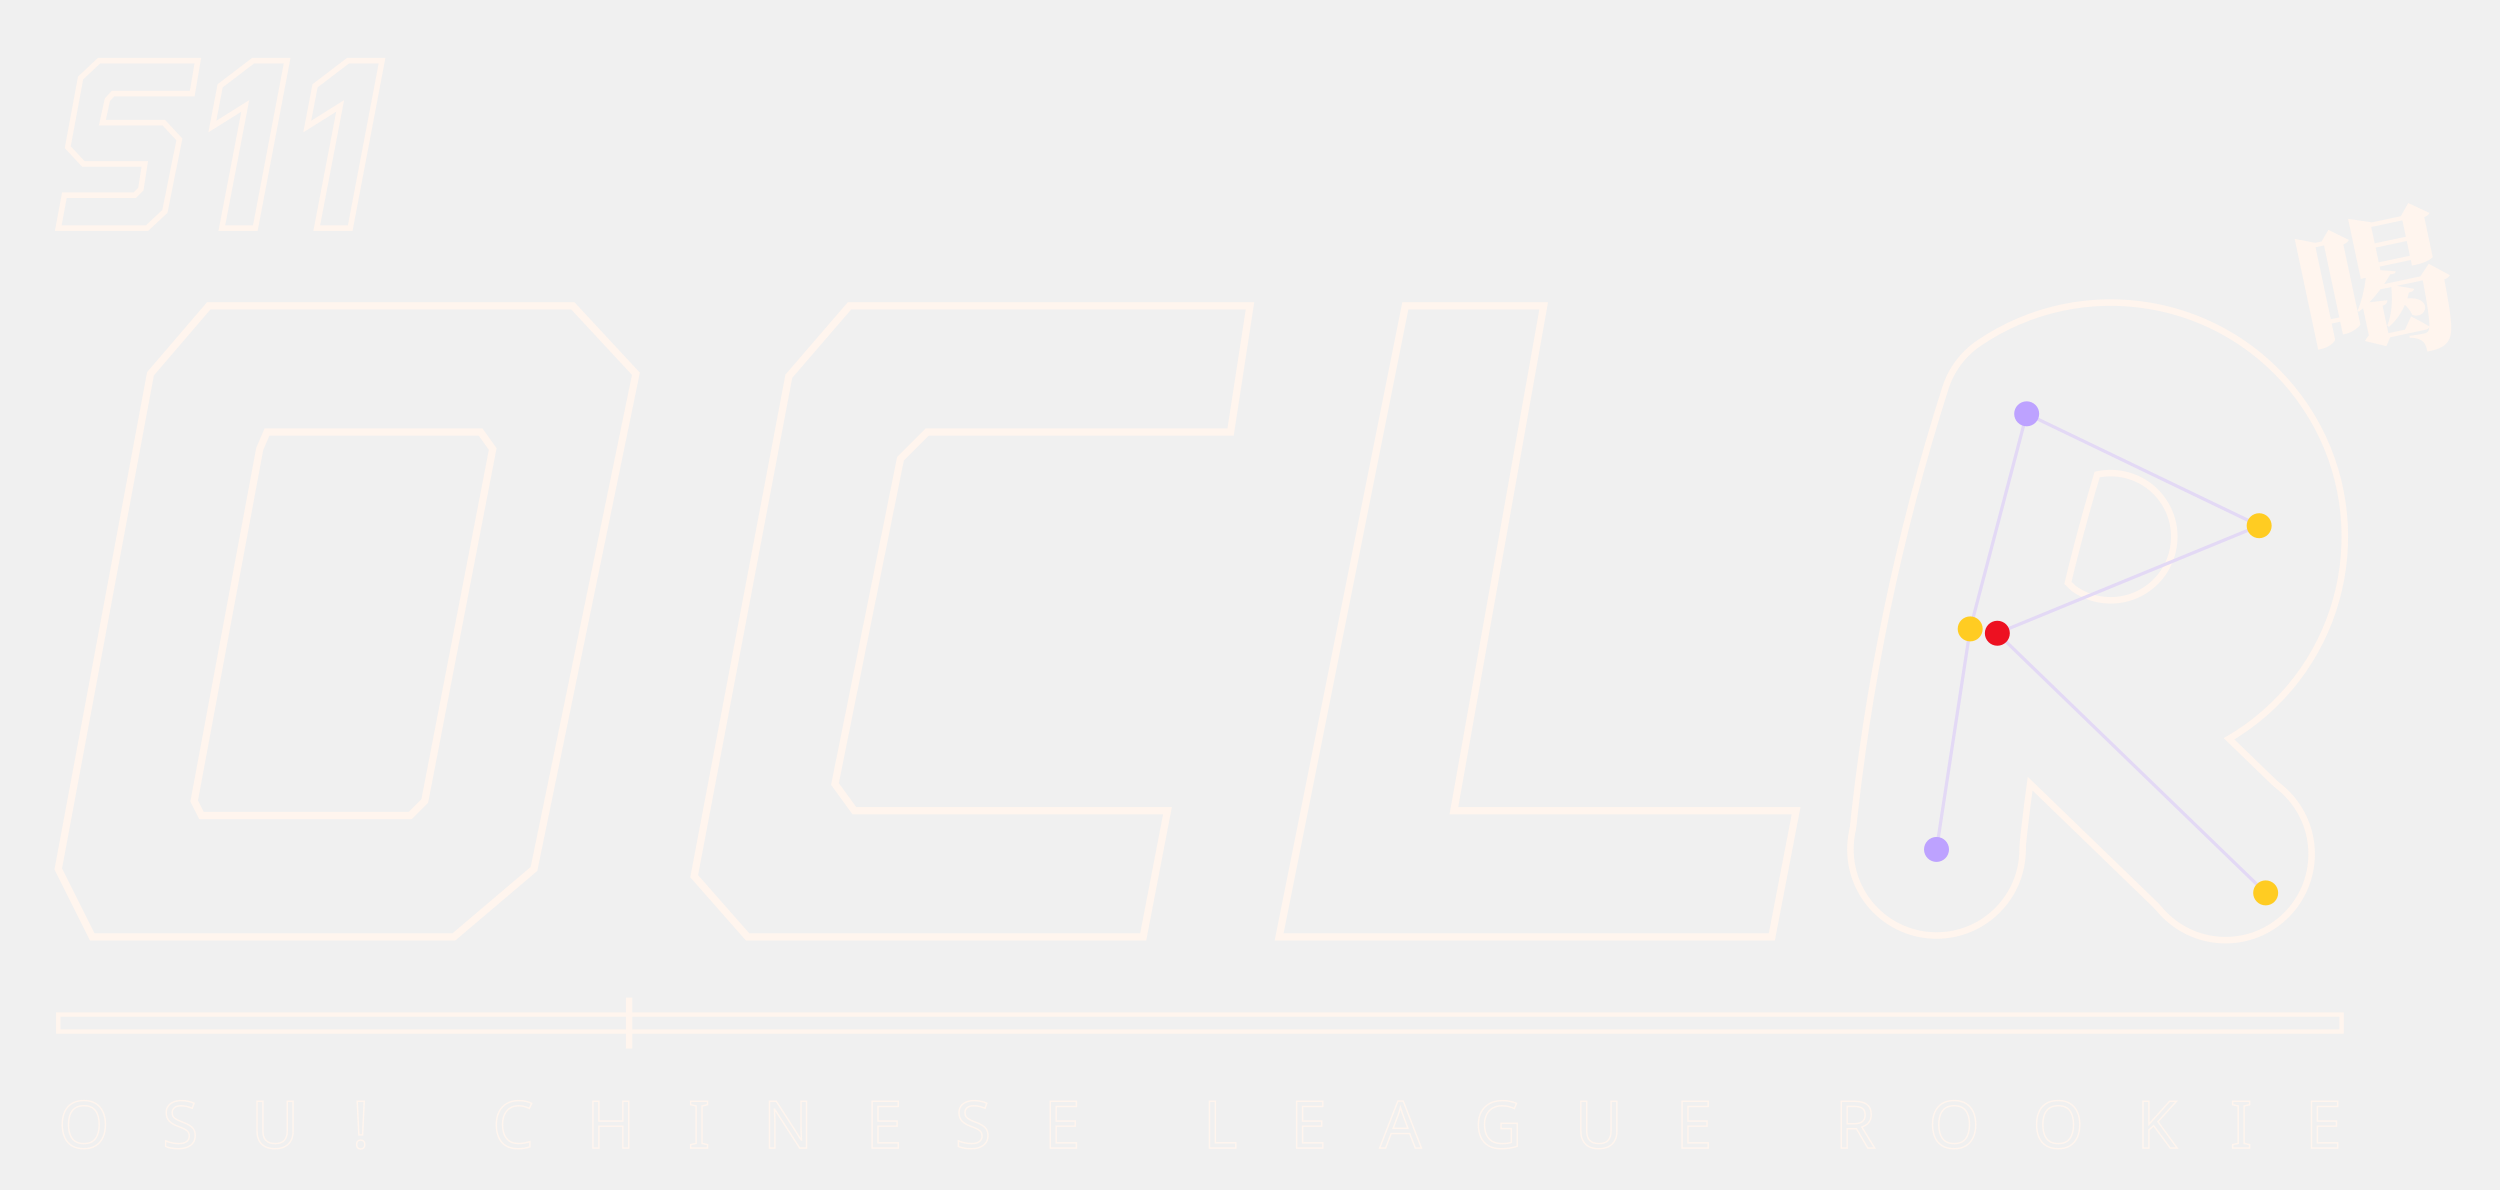
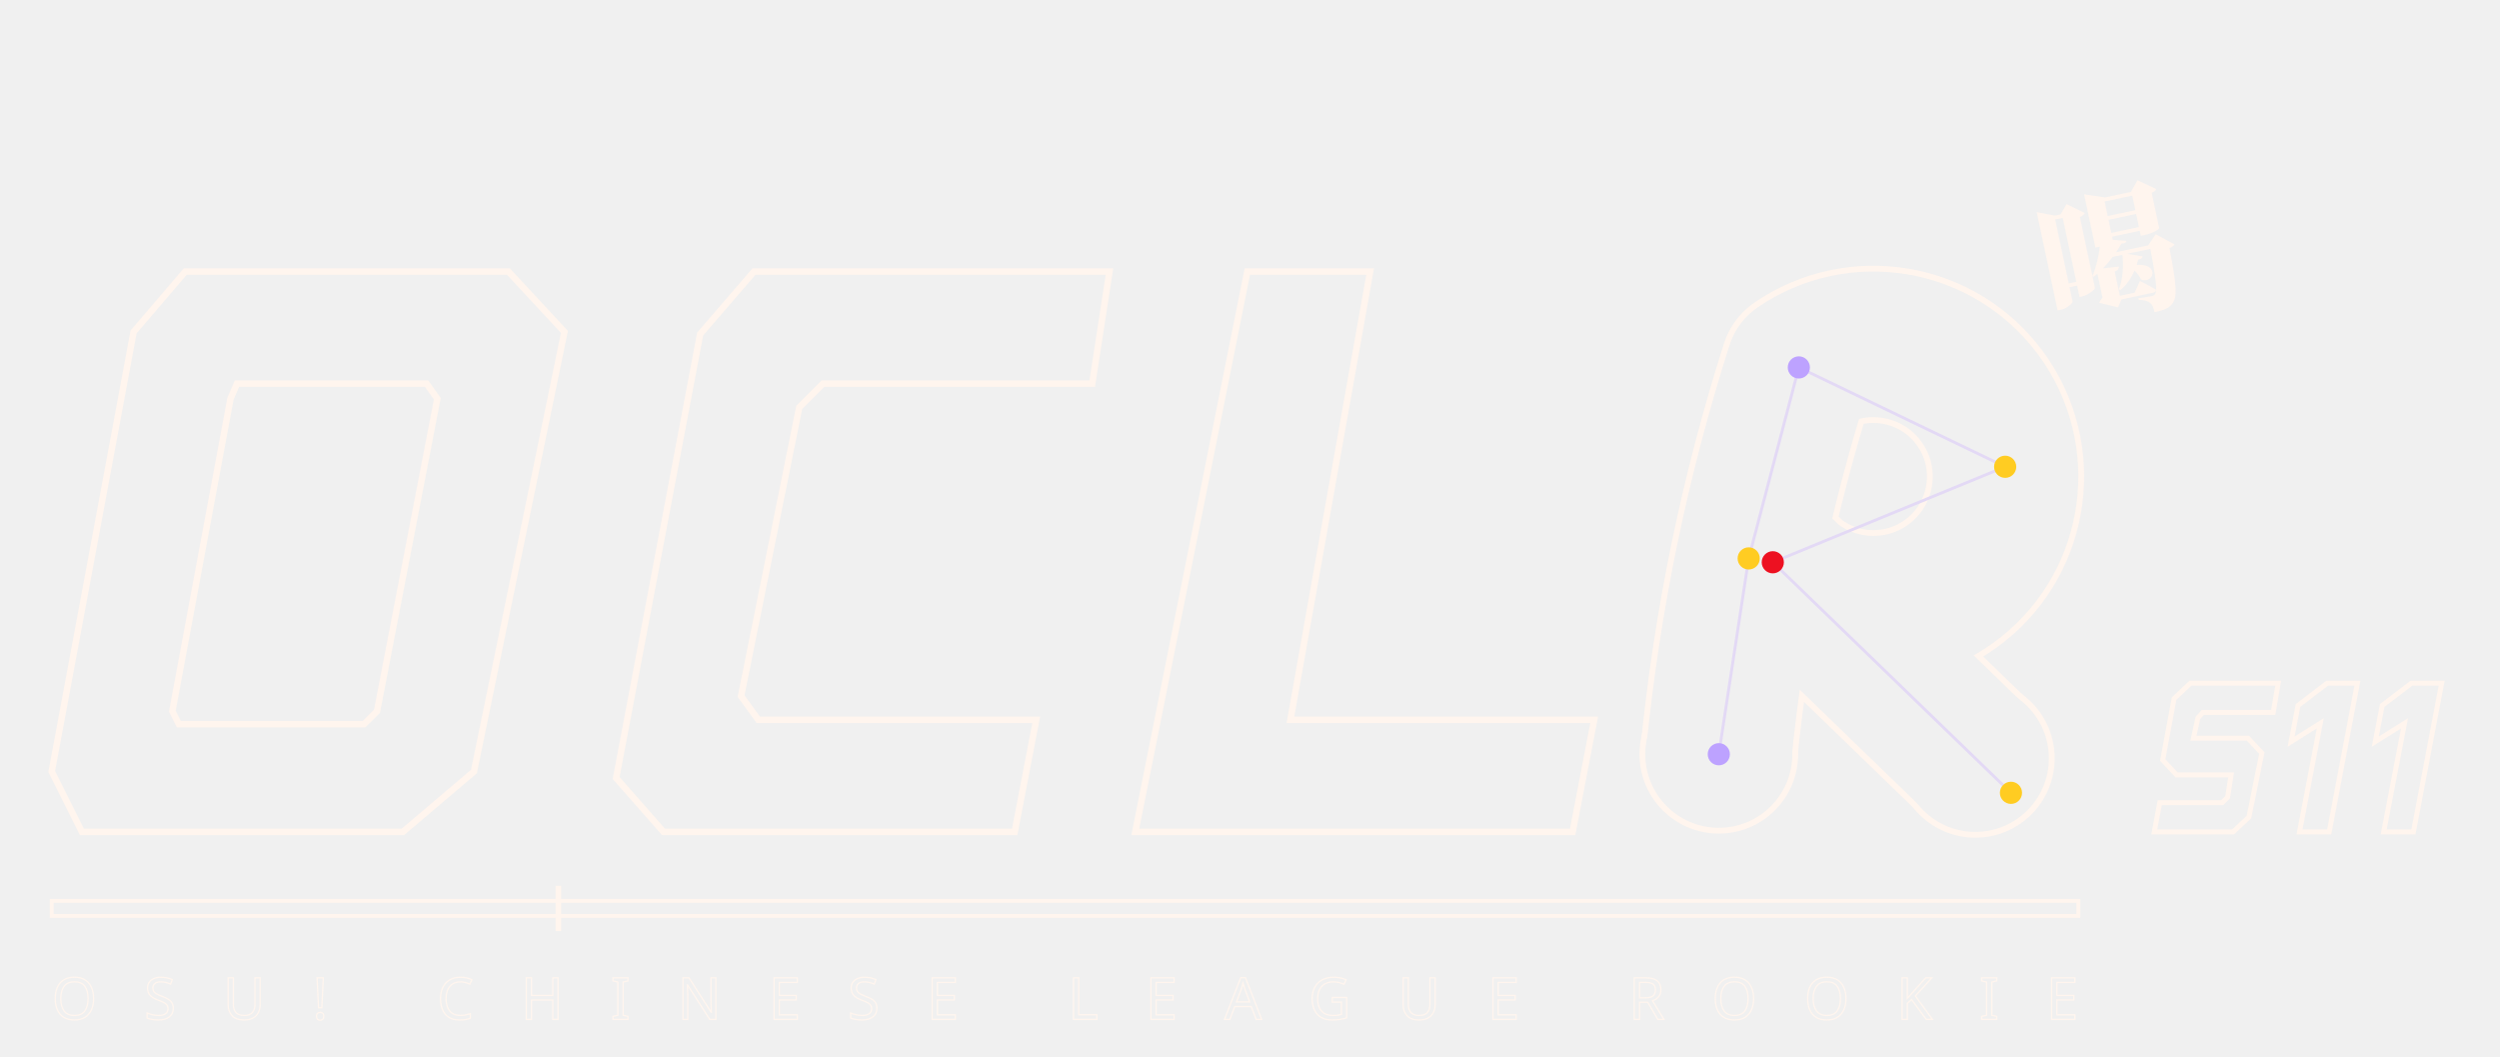
- <svg xmlns="http://www.w3.org/2000/svg" viewBox="40 0 1030 490" width="1030" height="490" color="#fff5ee" role="img" aria-labelledby="title desc">
+ <svg xmlns="http://www.w3.org/2000/svg" viewBox="40 0 1160 490" width="1160" height="490" color="#fff5ee" role="img" aria-labelledby="title desc">
  <g transform="translate(0 60)">
    <path id="O-angular" d="M62 0H212L238 28L196 232L163 260H14L0 232L38 28Z M86 52H174L179 59L151 204L145 210H59L56 204L83 59Z" transform="translate(64 66)" fill="none" stroke="currentColor" stroke-width="3" stroke-linejoin="miter" stroke-miterlimit="4" />
    <path id="C-angular" d="M64 0H229L221 52H96L85 63L58 197L66 208H195L185 260H22L0 235L39 29Z" transform="translate(326 66)" fill="none" stroke="currentColor" stroke-width="3" stroke-linejoin="miter" stroke-miterlimit="4" />
    <path id="L-angular" d="M52 0H109L72 208H213L203 260H0Z" transform="translate(567 66)" fill="none" stroke="currentColor" stroke-width="3" stroke-linejoin="miter" stroke-miterlimit="4" />
    <svg viewBox="46.25 -17.903 449.126 580.912" role="img" id="R-reference-slider" x="803.716" y="66" width="201.016" height="260" overflow="visible">
      <defs>
        <mask id="r-outline-mask" maskUnits="userSpaceOnUse" x="34.25" y="-29.903" width="473.126" height="604.912" style="mask-type:luminance">
          <g color="#fff" fill="#fff">
            <g id="r-outer-r-slider-shape">
              <path id="r-outer-r-track" d="M122.5 482.5 A1948.266 1948.266 0 0 1 205.5 81.5 A137.044 137.044 0 1 1 178.5 283.5 L388.562 486.759" fill="none" stroke="#fff" stroke-width="163" stroke-linecap="round" stroke-linejoin="round" />
              <circle id="r-outer-r-head-cap" cx="122.5" cy="482.5" r="82.25" fill="#fff" />
              <circle id="r-outer-r-tail-cap" cx="388.562" cy="486.759" r="82.25" fill="#fff" />
            </g>
          </g>
          <g color="#000" fill="#000">
            <g id="r-inner-r-slider-shape">
              <path id="r-inner-r-track" d="M122.5 482.5 A1948.266 1948.266 0 0 1 205.5 81.5 A137.044 137.044 0 1 1 178.5 283.5 L388.562 486.759" fill="none" stroke="#000" stroke-width="151.0" stroke-linecap="round" stroke-linejoin="round" />
              <circle id="r-inner-r-head-cap" cx="122.5" cy="482.5" r="76.25" fill="#000" />
              <circle id="r-inner-r-tail-cap" cx="388.562" cy="486.759" r="76.25" fill="#000" />
            </g>
          </g>
        </mask>
      </defs>
      <rect x="34.25" y="-29.903" width="473.126" height="604.912" fill="currentColor" mask="url(#r-outline-mask)" />
      <g id="r-control-points">
        <polyline points="122.5,482.5 153.5,279.5 205.5,81.5 419.5,184.5 178.5,283.5 425.5,522.5" fill="none" stroke="#e3d9f5" stroke-width="3" />
        <circle id="r-control-0" cx="122.5" cy="482.5" r="11.5" fill="#bda2ff" />
        <circle id="r-control-1" cx="153.5" cy="279.5" r="11.5" fill="#ffcc22" />
        <circle id="r-control-2" cx="205.5" cy="81.5" r="11.5" fill="#bda2ff" />
        <circle id="r-control-3" cx="419.5" cy="184.5" r="11.5" fill="#ffcc22" />
        <circle id="r-control-4" cx="178.5" cy="283.5" r="11.5" fill="#ed1121" />
        <circle id="r-control-5" cx="425.5" cy="522.5" r="11.5" fill="#ffcc22" />
      </g>
    </svg>
    <g id="judgement-katu" fill="currentColor" transform="rotate(-12 1016 55)">
      <path d="M418 845V450H443H451C427 379 390 302 354 253L362 246L393 262V84C381 75 369 63 361 53L489 -8L525 43H759C773 43 782 48 785 58C782 44 777 35 772 30C765 24 757 21 743 21C724 21 676 23 647 26V14C685 5 708 -6 723 -25C737 -43 740 -63 740 -97C803 -97 845 -93 878 -65C927 -24 937 58 943 335C964 338 977 345 984 354L866 454L796 386H558C577 404 594 422 609 439C636 435 644 440 648 451L552 479L553 480V502H758V465H783C857 465 900 487 900 492V754C922 758 932 764 938 773L818 864L754 791H563ZM740 316 635 358H806C803 199 797 104 786 59C748 95 684 146 684 146L628 71H519V251C545 255 553 265 556 280L441 291C471 312 500 334 527 358H599C591 283 568 185 522 121L531 110C585 139 628 182 661 228C676 206 689 179 694 154C778 102 854 242 685 265L703 300C727 299 736 306 740 316ZM175 104V208H231V124H251C296 124 353 154 354 164V690C375 694 388 702 395 711L279 802L221 738H179L55 790V61H74C128 61 175 90 175 104ZM553 530V627H758V530ZM553 655V763H758V655ZM175 236V710H231V236Z" transform="translate(986 83) scale(.064 -.064)" />
    </g>
    <g id="english-name">
      <path d="M720 358Q720 247 682.5 164.5Q645 82 572.0 36.0Q499 -10 391 -10Q280 -10 206.5 36.0Q133 82 97.0 165.0Q61 248 61 359Q61 469 97.0 551.0Q133 633 206.5 679.0Q280 725 392 725Q499 725 572.0 679.5Q645 634 682.5 551.5Q720 469 720 358ZM156 358Q156 223 213.0 145.5Q270 68 391 68Q513 68 569.0 145.5Q625 223 625 358Q625 493 569.0 569.5Q513 646 392 646Q271 646 213.5 569.5Q156 493 156 358Z" fill="none" stroke="currentColor" stroke-width="22" transform="translate(64 413) scale(0.027 -0.027)" />
      <path d="M502 191Q502 96 433.0 43.0Q364 -10 247 -10Q187 -10 136.0 -1.0Q85 8 51 24V110Q87 94 140.5 81.0Q194 68 251 68Q331 68 371.5 99.0Q412 130 412 183Q412 218 397.0 242.0Q382 266 345.5 286.5Q309 307 244 330Q153 363 106.5 411.0Q60 459 60 542Q60 599 89.0 639.5Q118 680 169.5 702.0Q221 724 288 724Q347 724 396.0 713.0Q445 702 485 684L457 607Q420 623 376.5 634.0Q333 645 286 645Q219 645 185.0 616.5Q151 588 151 541Q151 505 166.0 481.0Q181 457 215.0 438.0Q249 419 307 397Q370 374 413.5 347.5Q457 321 479.5 284.0Q502 247 502 191Z" fill="none" stroke="currentColor" stroke-width="22" transform="translate(106.8673 413) scale(0.027 -0.027)" />
      <path d="M640 252Q640 178 610.0 118.5Q580 59 518.5 24.5Q457 -10 362 -10Q229 -10 159.5 62.5Q90 135 90 254V714H180V251Q180 164 226.5 116.0Q273 68 367 68Q464 68 507.5 119.5Q551 171 551 252V714H640Z" fill="none" stroke="currentColor" stroke-width="22" transform="translate(143.4706 413) scale(0.027 -0.027)" />
      <path d="M163 201H106L81 714H188ZM72 54Q72 91 90.0 106.0Q108 121 134 121Q159 121 177.5 106.0Q196 91 196 54Q196 18 177.5 2.0Q159 -14 134 -14Q108 -14 90.0 2.0Q72 18 72 54Z" fill="none" stroke="currentColor" stroke-width="22" transform="translate(184.9879 413) scale(0.027 -0.027)" />
      <path d="M403 645Q288 645 222.0 568.0Q156 491 156 357Q156 224 217.5 146.5Q279 69 402 69Q449 69 491.0 77.0Q533 85 573 97V19Q533 4 490.5 -3.0Q448 -10 389 -10Q280 -10 207.0 35.0Q134 80 97.5 163.0Q61 246 61 358Q61 466 100.5 548.5Q140 631 217.0 677.5Q294 724 404 724Q517 724 601 682L565 606Q532 621 491.5 633.0Q451 645 403 645Z" fill="none" stroke="currentColor" stroke-width="22" transform="translate(242.8315 413) scale(0.027 -0.027)" />
      <path d="M643 0H553V333H187V0H97V714H187V412H553V714H643Z" fill="none" stroke="currentColor" stroke-width="22" transform="translate(281.6758 413) scale(0.027 -0.027)" />
      <path d="M298 0H40V52L124 71V642L40 662V714H298V662L214 642V71L298 52Z" fill="none" stroke="currentColor" stroke-width="22" transform="translate(323.463 413) scale(0.027 -0.027)" />
      <path d="M663 0H558L176 593H172Q174 558 177.0 506.0Q180 454 180 399V0H97V714H201L582 123H586Q585 139 583.5 171.0Q582 203 580.5 241.0Q579 279 579 311V714H663Z" fill="none" stroke="currentColor" stroke-width="22" transform="translate(354.3963 413) scale(0.027 -0.027)" />
      <path d="M496 0H97V714H496V635H187V412H478V334H187V79H496Z" fill="none" stroke="currentColor" stroke-width="22" transform="translate(396.6966 413) scale(0.027 -0.027)" />
      <path d="M502 191Q502 96 433.0 43.0Q364 -10 247 -10Q187 -10 136.0 -1.0Q85 8 51 24V110Q87 94 140.5 81.0Q194 68 251 68Q331 68 371.5 99.0Q412 130 412 183Q412 218 397.0 242.0Q382 266 345.5 286.5Q309 307 244 330Q153 363 106.5 411.0Q60 459 60 542Q60 599 89.0 639.5Q118 680 169.5 702.0Q221 724 288 724Q347 724 396.0 713.0Q445 702 485 684L457 607Q420 623 376.5 634.0Q333 645 286 645Q219 645 185.0 616.5Q151 588 151 541Q151 505 166.0 481.0Q181 457 215.0 438.0Q249 419 307 397Q370 374 413.5 347.5Q457 321 479.5 284.0Q502 247 502 191Z" fill="none" stroke="currentColor" stroke-width="22" transform="translate(433.4889 413) scale(0.027 -0.027)" />
      <path d="M496 0H97V714H496V635H187V412H478V334H187V79H496Z" fill="none" stroke="currentColor" stroke-width="22" transform="translate(470.0922 413) scale(0.027 -0.027)" />
      <path d="M97 0V714H187V80H499V0Z" fill="none" stroke="currentColor" stroke-width="22" transform="translate(535.6848 413) scale(0.027 -0.027)" />
      <path d="M496 0H97V714H496V635H187V412H478V334H187V79H496Z" fill="none" stroke="currentColor" stroke-width="22" transform="translate(571.6131 413) scale(0.027 -0.027)" />
      <path d="M545 0 459 221H176L91 0H0L279 717H360L638 0ZM352 517Q349 525 342.0 546.0Q335 567 328.5 589.5Q322 612 318 624Q311 593 302.0 563.5Q293 534 287 517L206 301H432Z" fill="none" stroke="currentColor" stroke-width="22" transform="translate(608.4054 413) scale(0.027 -0.027)" />
      <path d="M407 377H654V27Q596 8 537.0 -1.0Q478 -10 403 -10Q292 -10 216.0 34.5Q140 79 100.5 161.5Q61 244 61 357Q61 469 105.0 551.0Q149 633 231.5 678.5Q314 724 431 724Q491 724 544.5 713.0Q598 702 644 682L610 604Q572 621 524.5 633.0Q477 645 426 645Q298 645 226.5 568.0Q155 491 155 357Q155 272 182.5 206.5Q210 141 269.0 104.5Q328 68 424 68Q471 68 504.0 73.0Q537 78 564 85V297H407Z" fill="none" stroke="currentColor" stroke-width="22" transform="translate(647.4387 413) scale(0.027 -0.027)" />
      <path d="M640 252Q640 178 610.0 118.5Q580 59 518.5 24.5Q457 -10 362 -10Q229 -10 159.5 62.5Q90 135 90 254V714H180V251Q180 164 226.5 116.0Q273 68 367 68Q464 68 507.5 119.5Q551 171 551 252V714H640Z" fill="none" stroke="currentColor" stroke-width="22" transform="translate(688.875 413) scale(0.027 -0.027)" />
      <path d="M496 0H97V714H496V635H187V412H478V334H187V79H496Z" fill="none" stroke="currentColor" stroke-width="22" transform="translate(730.3923 413) scale(0.027 -0.027)" />
      <path d="M294 714Q427 714 490.5 663.5Q554 613 554 511Q554 454 533.0 416.0Q512 378 479.5 355.5Q447 333 411 320L607 0H502L329 295H187V0H97V714ZM289 636H187V371H294Q381 371 421.0 405.5Q461 440 461 507Q461 577 419.0 606.5Q377 636 289 636Z" fill="none" stroke="currentColor" stroke-width="22" transform="translate(795.9849 413) scale(0.027 -0.027)" />
      <path d="M720 358Q720 247 682.5 164.5Q645 82 572.0 36.0Q499 -10 391 -10Q280 -10 206.5 36.0Q133 82 97.0 165.0Q61 248 61 359Q61 469 97.0 551.0Q133 633 206.5 679.0Q280 725 392 725Q499 725 572.0 679.5Q645 634 682.5 551.5Q720 469 720 358ZM156 358Q156 223 213.0 145.5Q270 68 391 68Q513 68 569.0 145.5Q625 223 625 358Q625 493 569.0 569.5Q513 646 392 646Q271 646 213.5 569.5Q156 493 156 358Z" fill="none" stroke="currentColor" stroke-width="22" transform="translate(834.5591 413) scale(0.027 -0.027)" />
      <path d="M720 358Q720 247 682.5 164.5Q645 82 572.0 36.0Q499 -10 391 -10Q280 -10 206.5 36.0Q133 82 97.0 165.0Q61 248 61 359Q61 469 97.0 551.0Q133 633 206.5 679.0Q280 725 392 725Q499 725 572.0 679.5Q645 634 682.5 551.5Q720 469 720 358ZM156 358Q156 223 213.0 145.5Q270 68 391 68Q513 68 569.0 145.5Q625 223 625 358Q625 493 569.0 569.5Q513 646 392 646Q271 646 213.5 569.5Q156 493 156 358Z" fill="none" stroke="currentColor" stroke-width="22" transform="translate(877.4264 413) scale(0.027 -0.027)" />
      <path d="M619 0H513L260 341L187 277V0H97V714H187V362Q217 396 248.0 430.0Q279 464 310 498L503 714H608L325 403Z" fill="none" stroke="currentColor" stroke-width="22" transform="translate(920.2937 413) scale(0.027 -0.027)" />
      <path d="M298 0H40V52L124 71V642L40 662V714H298V662L214 642V71L298 52Z" fill="none" stroke="currentColor" stroke-width="22" transform="translate(958.787 413) scale(0.027 -0.027)" />
      <path d="M496 0H97V714H496V635H187V412H478V334H187V79H496Z" fill="none" stroke="currentColor" stroke-width="22" transform="translate(989.7203 413) scale(0.027 -0.027)" />
    </g>
    <g id="accuracy-bar" fill="none" stroke="currentColor">
      <rect x="64" y="358" width="940.732" height="7" stroke-width="1.8" />
      <path id="accuracy-100-marker" d="M299.183 351V372" stroke-width="2.6" />
    </g>
  </g>
-   <g id="season-label" transform="translate(64 25) scale(.23) translate(-1030 -66)">
+   <g id="season-label" transform="translate(1040 317) scale(.23) translate(-1030 -66)">
    <path id="S-angular" d="M73 0H250L240 59H98L88 70L79 111H189L217 141L191 270L159 300H0L11 241H137L148 230L155 185H45L17 155L40 31Z" transform="translate(1030 66)" fill="none" stroke="currentColor" stroke-width="10" stroke-linejoin="miter" stroke-miterlimit="4" />
    <path id="season-one-a" d="M20 45L79 0H140L83 300H23L65 81L6 118Z" transform="translate(1300 66)" fill="none" stroke="currentColor" stroke-width="10" stroke-linejoin="miter" stroke-miterlimit="4" />
    <path id="season-one-b" d="M20 45L79 0H140L83 300H23L65 81L6 118Z" transform="translate(1470 66)" fill="none" stroke="currentColor" stroke-width="10" stroke-linejoin="miter" stroke-miterlimit="4" />
  </g>
</svg>
